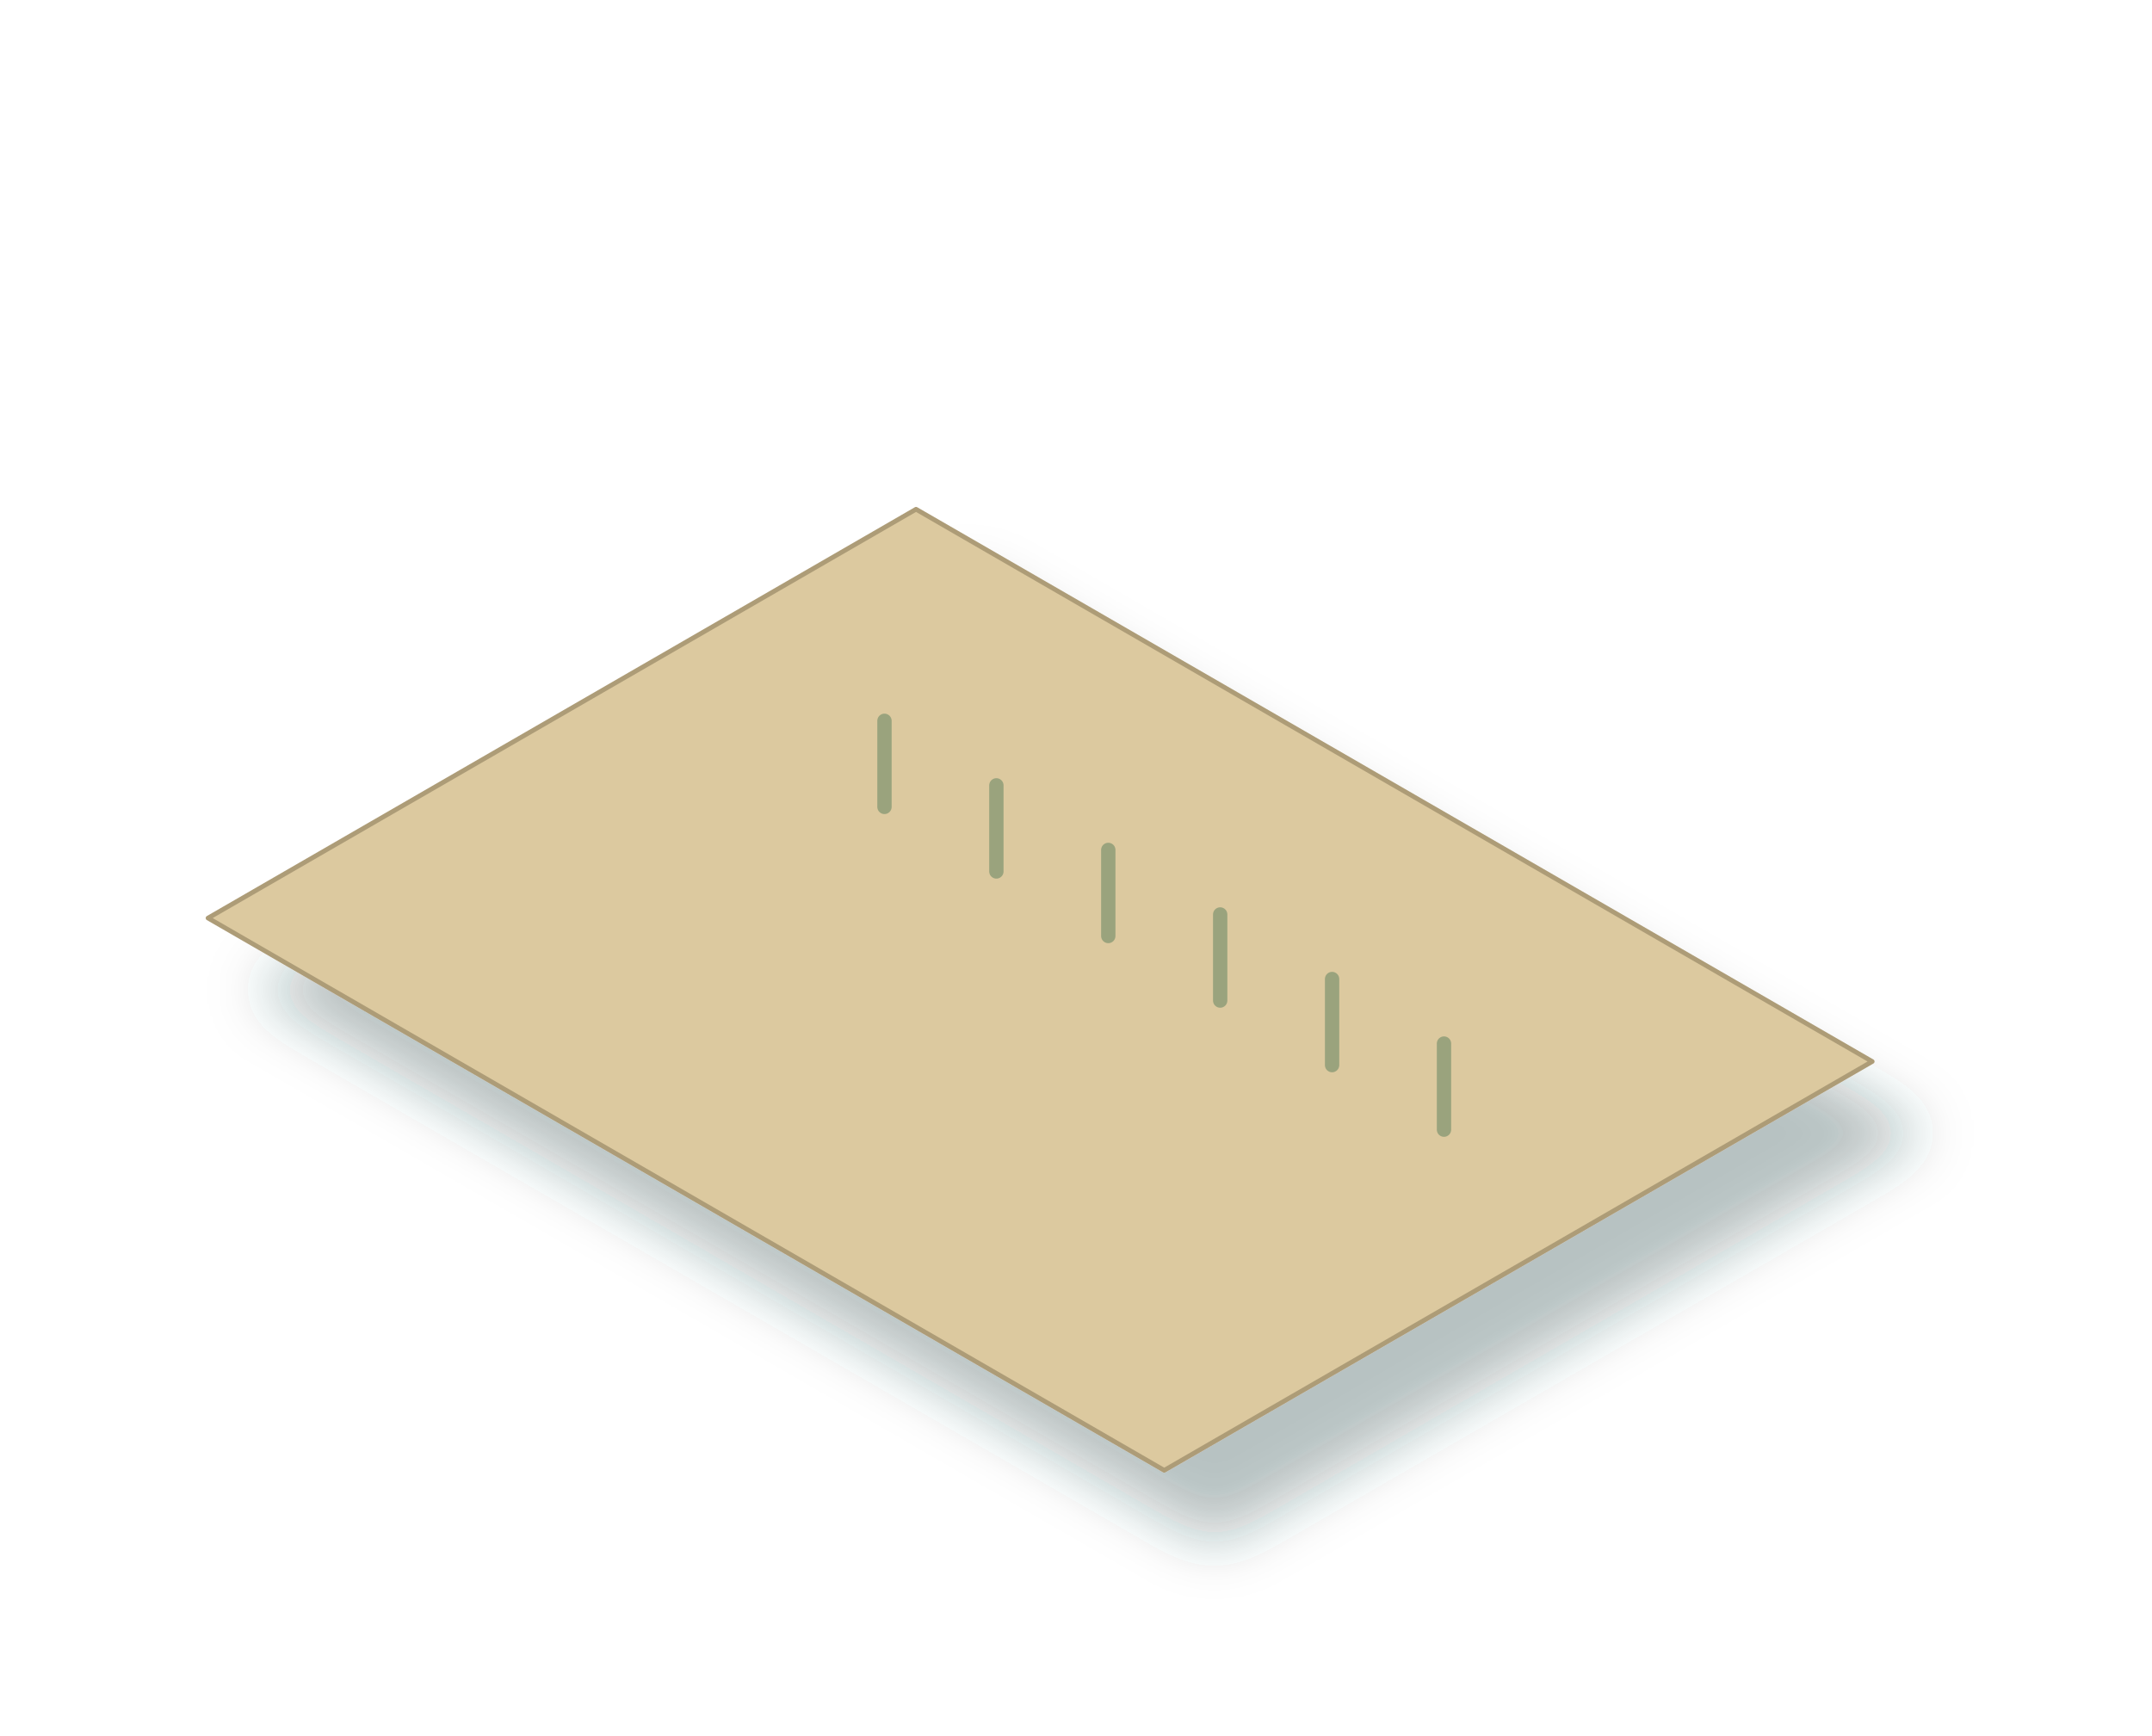
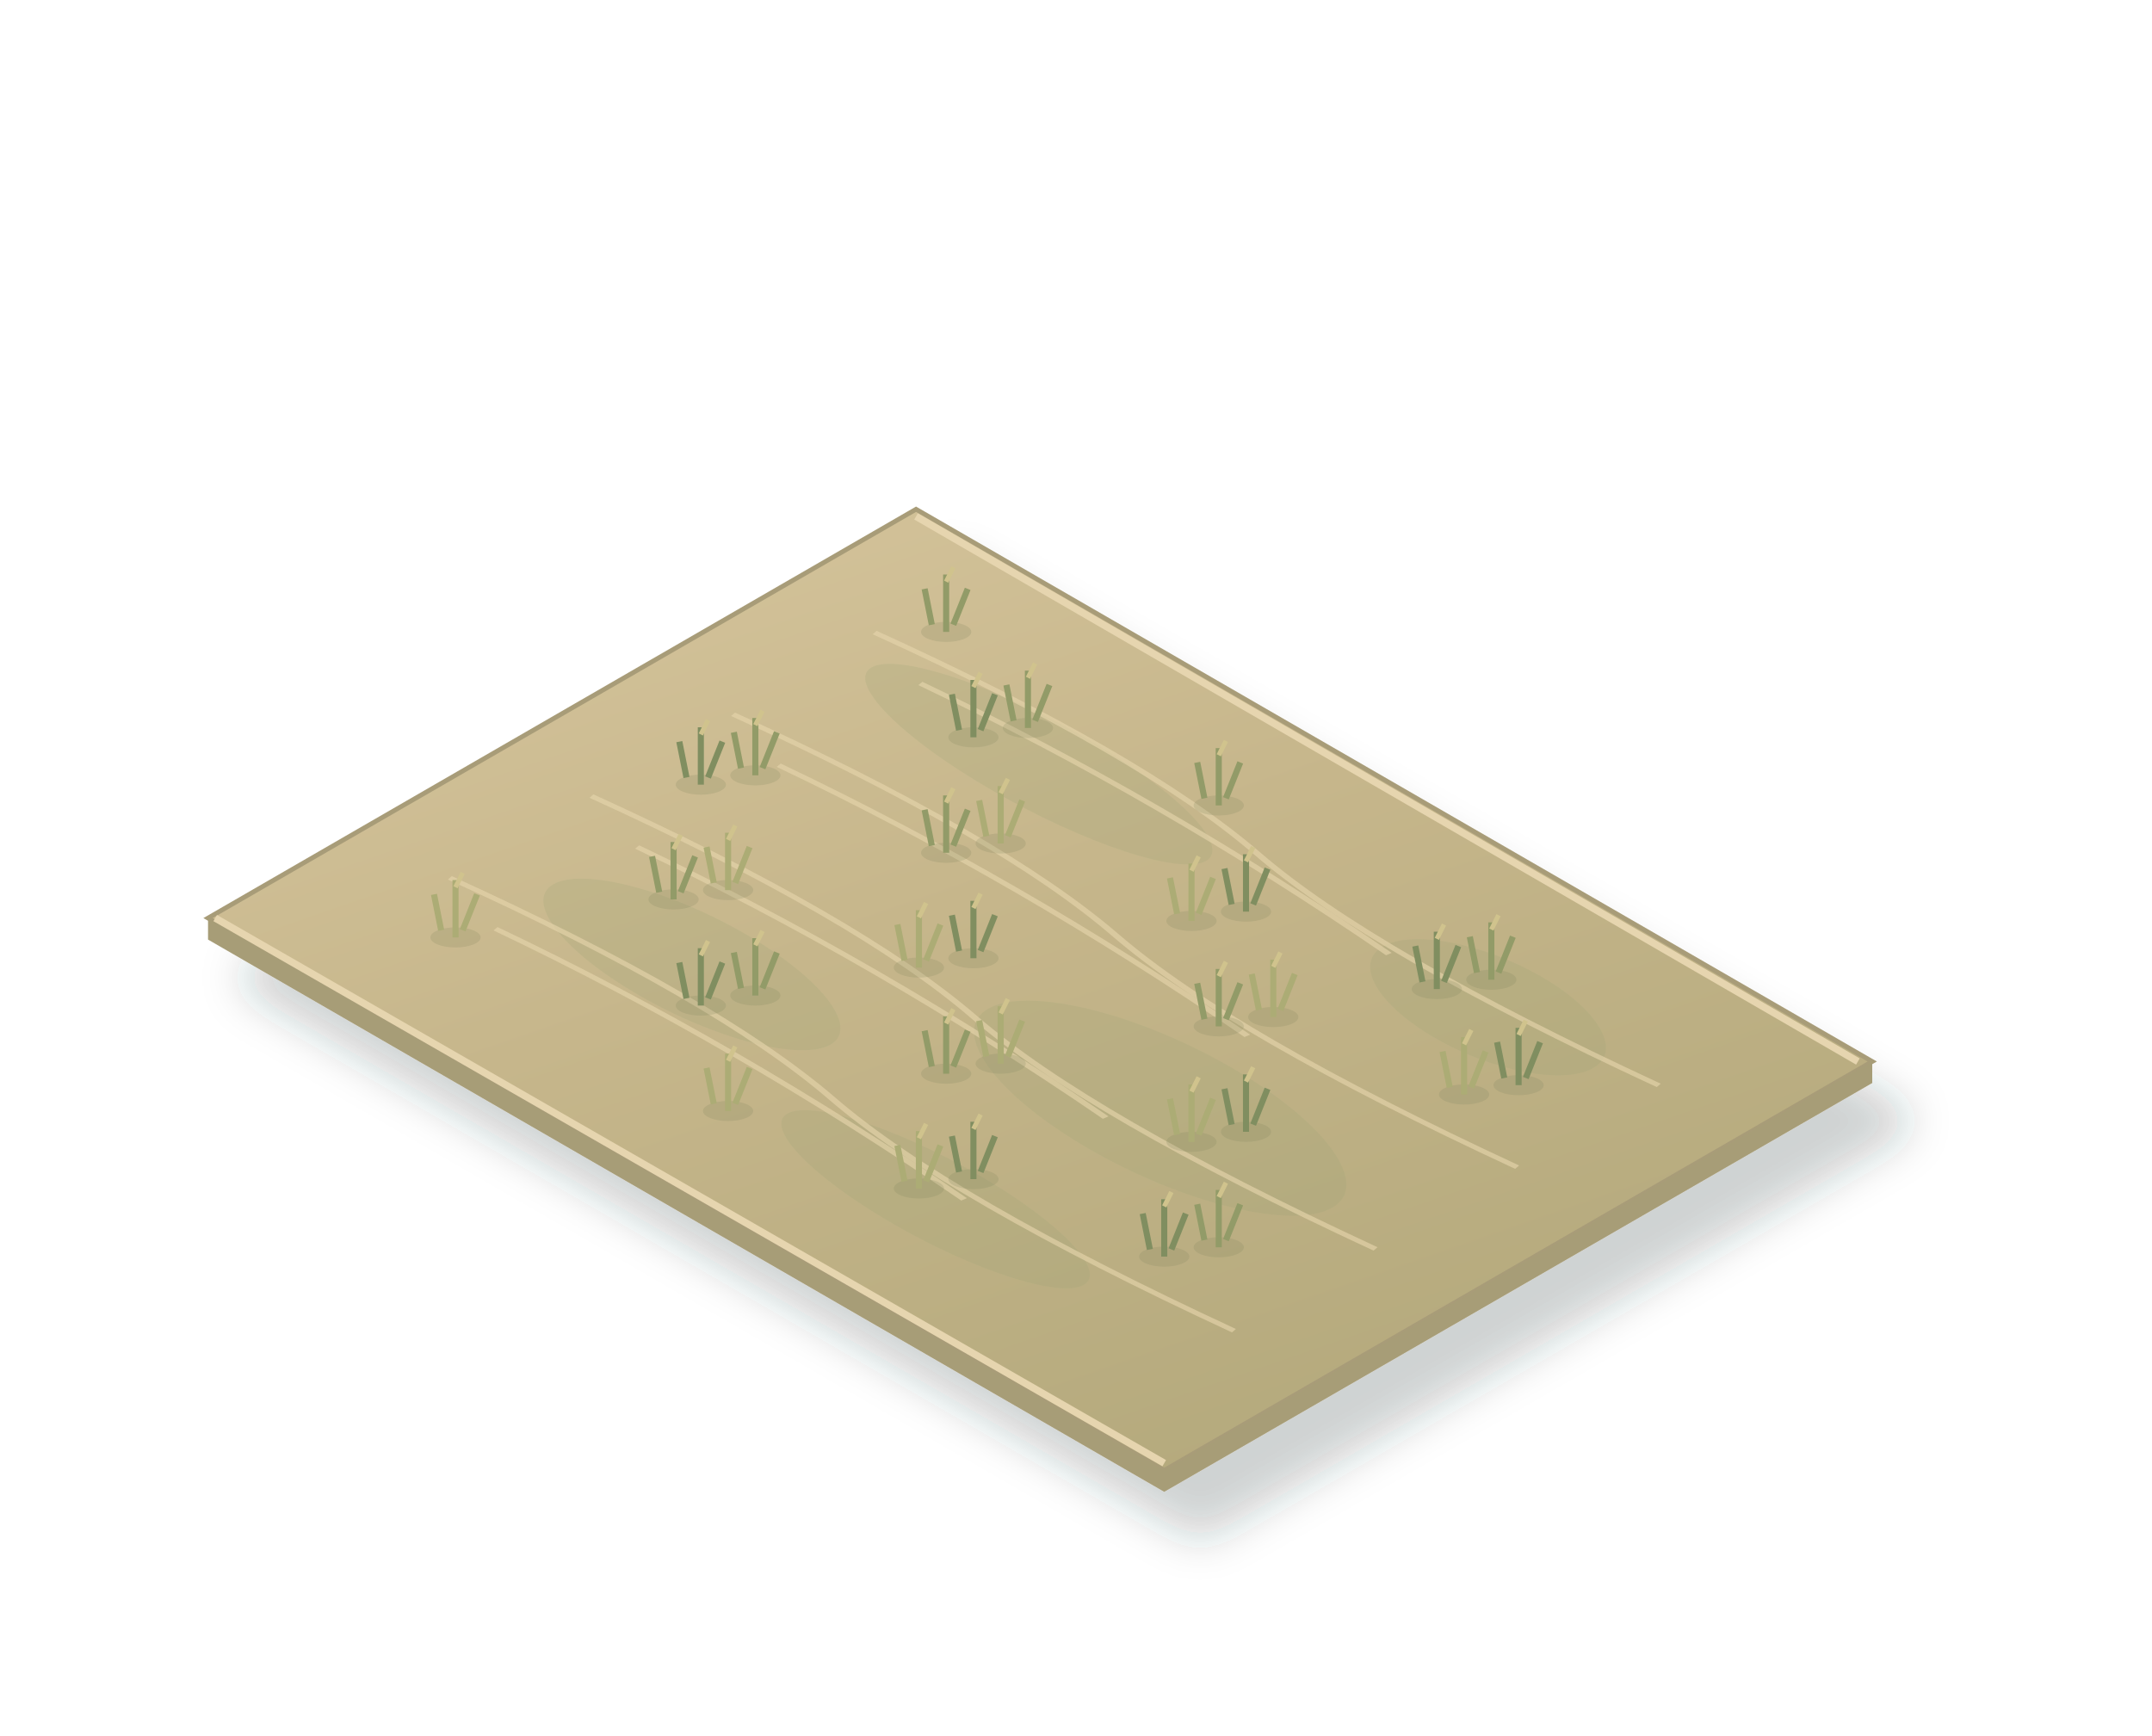
<svg xmlns="http://www.w3.org/2000/svg" viewBox="15 -12 300 242">
  <defs>
-     <radialGradient id="foliage" cx="30%" cy="25%">
-       <stop stop-color="#c6d58b" />
-       <stop offset=".4" stop-color="#729558" />
-       <stop offset="1" stop-color="#355d47" />
-     </radialGradient>
-     <linearGradient id="glass" x2="1" y2="1">
-       <stop stop-color="#b4d8dc" />
-       <stop offset=".45" stop-color="#4f7d8a" />
-       <stop offset=".5" stop-color="#b3cace" />
-       <stop offset="1" stop-color="#355461" />
+     <linearGradient id="dry-soil" x2=".6" y2="1">
+       <stop stop-color="#d8c79f" />
+       <stop offset=".5" stop-color="#c6b68b" />
+       <stop offset="1" stop-color="#b5aa7d" />
    </linearGradient>
    <filter id="shadow" x="-35%" y="-35%" width="180%" height="190%">
-       <feDropShadow dx="7" dy="10" stdDeviation="4" flood-color="#223c3c" flood-opacity=".32" />
+       <feDropShadow dx="5" dy="7" stdDeviation="3" flood-color="#223c3c" flood-opacity=".22" />
    </filter>
  </defs>
-   <style>.crane-boom{transform-origin:147px 21px;animation:sway 7s ease-in-out infinite alternate}@keyframes sway{to{transform:rotate(2deg)}}@media(prefers-reduced-motion:reduce){*{animation:none!important}}</style>
  <g filter="url(#shadow)">
-     <polygon points="142.7,59.0 276.0,136.0 177.3,193.0 44.0,116.0" fill="#dcc99f" stroke="#ad9c77" stroke-width="0.65" stroke-linejoin="round" />
-     <path d="M138.3,88.5 L138.3,100.5" fill="none" stroke="#9aa37d" stroke-width="2" stroke-linecap="round" />
-     <path d="M153.9,97.5 L153.9,109.5" fill="none" stroke="#9aa37d" stroke-width="2" stroke-linecap="round" />
-     <path d="M169.5,106.5 L169.5,118.5" fill="none" stroke="#9aa37d" stroke-width="2" stroke-linecap="round" />
-     <path d="M185.1,115.5 L185.1,127.5" fill="none" stroke="#9aa37d" stroke-width="2" stroke-linecap="round" />
-     <path d="M200.7,124.5 L200.7,136.5" fill="none" stroke="#9aa37d" stroke-width="2" stroke-linecap="round" />
-     <path d="M216.3,133.5 L216.3,145.5" fill="none" stroke="#9aa37d" stroke-width="2" stroke-linecap="round" />
+     <g data-testid="dry-field-groundcover">
+       <path d="M142.7 59L276 136 177.3 193 44 116Z" fill="url(#dry-soil)" stroke="#a89c78" stroke-width=".65" />
+       <path d="M44 116l133.3 77 98.7-57v3l-98.7 57L44 119Z" fill="#a79d77" />
+       <path d="M142.7 60L274 136M45 116l132.3 76" fill="none" stroke="#e6d5af" stroke-width="1" />
+       <g transform="matrix(1.333 .77 -.987 .57 142.7 59)">
+         <ellipse cx="29.5" cy="22.5" rx="17.5" ry="6.5" fill="#9da577" opacity=".24" />
+         <ellipse cx="67.0" cy="56.0" rx="18.0" ry="10.0" fill="#9da577" opacity=".24" />
+         <ellipse cx="29.5" cy="71.5" rx="14.5" ry="7.5" fill="#9da577" opacity=".24" />
+         <ellipse cx="75.0" cy="20.5" rx="11.0" ry="7.5" fill="#9da577" opacity=".24" />
+         <ellipse cx="63.5" cy="83.0" rx="15.5" ry="6.0" fill="#9da577" opacity=".24" />
+         <path d="M9 18q25 -4 40 0t42 0m-75 3q23 -3 49 0" stroke="#e5d4ab" stroke-width=".7" opacity=".65" fill="none" />
+         <path d="M9 38q25 -4 40 0t42 0m-75 3q23 -3 49 0" stroke="#e5d4ab" stroke-width=".7" opacity=".65" fill="none" />
+         <path d="M9 58q25 -4 40 0t42 0m-75 3q23 -3 49 0" stroke="#e5d4ab" stroke-width=".7" opacity=".65" fill="none" />
+         <path d="M9 78q25 -4 40 0t42 0m-75 3q23 -3 49 0" stroke="#e5d4ab" stroke-width=".7" opacity=".65" fill="none" />
+       </g>
+       <g transform="translate(146.9 75.1)">
+         <ellipse cy="1" rx="3.5" ry="1.4" fill="#7b805b" opacity=".2" />
+         <path d="M-2 0l-1-5m3 6v-8m1 7 2-5" stroke="#929b67" stroke-width=".85" fill="none" />
+         <path d="M0-6l1-2" stroke="#d0c38d" stroke-width=".65" />
+       </g>
+       <g transform="translate(143.1 121.9)">
+         <ellipse cy="1" rx="3.5" ry="1.4" fill="#7b805b" opacity=".2" />
+         <path d="M-2 0l-1-5m3 6v-8m1 7 2-5" stroke="#acac74" stroke-width=".85" fill="none" />
+         <path d="M0-6l1-2" stroke="#d0c38d" stroke-width=".65" />
+       </g>
+       <g transform="translate(215.3 124.9)">
+         <ellipse cy="1" rx="3.5" ry="1.4" fill="#7b805b" opacity=".2" />
+         <path d="M-2 0l-1-5m3 6v-8m1 7 2-5" stroke="#808e61" stroke-width=".85" fill="none" />
+         <path d="M0-6l1-2" stroke="#d0c38d" stroke-width=".65" />
+       </g>
+       <g transform="translate(108.9 112.4)">
+         <ellipse cy="1" rx="3.5" ry="1.4" fill="#7b805b" opacity=".2" />
+         <path d="M-2 0l-1-5m3 6v-8m1 7 2-5" stroke="#929b67" stroke-width=".85" fill="none" />
+         <path d="M0-6l1-2" stroke="#d0c38d" stroke-width=".65" />
+       </g>
+       <g transform="translate(181.1 115.4)">
+         <ellipse cy="1" rx="3.5" ry="1.4" fill="#7b805b" opacity=".2" />
+         <path d="M-2 0l-1-5m3 6v-8m1 7 2-5" stroke="#acac74" stroke-width=".85" fill="none" />
+         <path d="M0-6l1-2" stroke="#d0c38d" stroke-width=".65" />
+       </g>
+       <g transform="translate(177.3 162.2)">
+         <ellipse cy="1" rx="3.5" ry="1.4" fill="#7b805b" opacity=".2" />
+         <path d="M-2 0l-1-5m3 6v-8m1 7 2-5" stroke="#808e61" stroke-width=".85" fill="none" />
+         <path d="M0-6l1-2" stroke="#d0c38d" stroke-width=".65" />
+       </g>
+       <g transform="translate(146.9 105.9)">
+         <ellipse cy="1" rx="3.5" ry="1.4" fill="#7b805b" opacity=".2" />
+         <path d="M-2 0l-1-5m3 6v-8m1 7 2-5" stroke="#929b67" stroke-width=".85" fill="none" />
+         <path d="M0-6l1-2" stroke="#d0c38d" stroke-width=".65" />
+       </g>
+       <g transform="translate(143.1 152.7)">
+         <ellipse cy="1" rx="3.5" ry="1.4" fill="#7b805b" opacity=".2" />
+         <path d="M-2 0l-1-5m3 6v-8m1 7 2-5" stroke="#acac74" stroke-width=".85" fill="none" />
+         <path d="M0-6l1-2" stroke="#d0c38d" stroke-width=".65" />
+       </g>
+       <g transform="translate(112.7 96.4)">
+         <ellipse cy="1" rx="3.5" ry="1.4" fill="#7b805b" opacity=".2" />
+         <path d="M-2 0l-1-5m3 6v-8m1 7 2-5" stroke="#808e61" stroke-width=".85" fill="none" />
+         <path d="M0-6l1-2" stroke="#d0c38d" stroke-width=".65" />
+       </g>
+       <g transform="translate(184.9 99.3)">
+         <ellipse cy="1" rx="3.5" ry="1.4" fill="#7b805b" opacity=".2" />
+         <path d="M-2 0l-1-5m3 6v-8m1 7 2-5" stroke="#929b67" stroke-width=".85" fill="none" />
+         <path d="M0-6l1-2" stroke="#d0c38d" stroke-width=".65" />
+       </g>
+       <g transform="translate(181.1 146.2)">
+         <ellipse cy="1" rx="3.5" ry="1.4" fill="#7b805b" opacity=".2" />
+         <path d="M-2 0l-1-5m3 6v-8m1 7 2-5" stroke="#acac74" stroke-width=".85" fill="none" />
+         <path d="M0-6l1-2" stroke="#d0c38d" stroke-width=".65" />
+       </g>
+       <g transform="translate(150.7 89.8)">
+         <ellipse cy="1" rx="3.5" ry="1.4" fill="#7b805b" opacity=".2" />
+         <path d="M-2 0l-1-5m3 6v-8m1 7 2-5" stroke="#808e61" stroke-width=".85" fill="none" />
+         <path d="M0-6l1-2" stroke="#d0c38d" stroke-width=".65" />
+       </g>
+       <g transform="translate(146.9 136.7)">
+         <ellipse cy="1" rx="3.5" ry="1.4" fill="#7b805b" opacity=".2" />
+         <path d="M-2 0l-1-5m3 6v-8m1 7 2-5" stroke="#929b67" stroke-width=".85" fill="none" />
+         <path d="M0-6l1-2" stroke="#d0c38d" stroke-width=".65" />
+       </g>
+       <g transform="translate(219.1 139.6)">
+         <ellipse cy="1" rx="3.5" ry="1.4" fill="#7b805b" opacity=".2" />
+         <path d="M-2 0l-1-5m3 6v-8m1 7 2-5" stroke="#acac74" stroke-width=".85" fill="none" />
+         <path d="M0-6l1-2" stroke="#d0c38d" stroke-width=".65" />
+       </g>
+       <g transform="translate(112.7 127.2)">
+         <ellipse cy="1" rx="3.5" ry="1.4" fill="#7b805b" opacity=".2" />
+         <path d="M-2 0l-1-5m3 6v-8m1 7 2-5" stroke="#808e61" stroke-width=".85" fill="none" />
+         <path d="M0-6l1-2" stroke="#d0c38d" stroke-width=".65" />
+       </g>
+       <g transform="translate(184.9 130.1)">
+         <ellipse cy="1" rx="3.5" ry="1.4" fill="#7b805b" opacity=".2" />
+         <path d="M-2 0l-1-5m3 6v-8m1 7 2-5" stroke="#929b67" stroke-width=".85" fill="none" />
+         <path d="M0-6l1-2" stroke="#d0c38d" stroke-width=".65" />
+       </g>
+       <g transform="translate(78.5 117.7)">
+         <ellipse cy="1" rx="3.5" ry="1.4" fill="#7b805b" opacity=".2" />
+         <path d="M-2 0l-1-5m3 6v-8m1 7 2-5" stroke="#acac74" stroke-width=".85" fill="none" />
+         <path d="M0-6l1-2" stroke="#d0c38d" stroke-width=".65" />
+       </g>
+       <g transform="translate(150.7 120.6)">
+         <ellipse cy="1" rx="3.5" ry="1.4" fill="#7b805b" opacity=".2" />
+         <path d="M-2 0l-1-5m3 6v-8m1 7 2-5" stroke="#808e61" stroke-width=".85" fill="none" />
+         <path d="M0-6l1-2" stroke="#d0c38d" stroke-width=".65" />
+       </g>
+       <g transform="translate(222.9 123.6)">
+         <ellipse cy="1" rx="3.5" ry="1.4" fill="#7b805b" opacity=".2" />
+         <path d="M-2 0l-1-5m3 6v-8m1 7 2-5" stroke="#929b67" stroke-width=".85" fill="none" />
+         <path d="M0-6l1-2" stroke="#d0c38d" stroke-width=".65" />
+       </g>
+       <g transform="translate(116.5 111.1)">
+         <ellipse cy="1" rx="3.5" ry="1.4" fill="#7b805b" opacity=".2" />
+         <path d="M-2 0l-1-5m3 6v-8m1 7 2-5" stroke="#acac74" stroke-width=".85" fill="none" />
+         <path d="M0-6l1-2" stroke="#d0c38d" stroke-width=".65" />
+       </g>
+       <g transform="translate(188.7 114.1)">
+         <ellipse cy="1" rx="3.5" ry="1.4" fill="#7b805b" opacity=".2" />
+         <path d="M-2 0l-1-5m3 6v-8m1 7 2-5" stroke="#808e61" stroke-width=".85" fill="none" />
+         <path d="M0-6l1-2" stroke="#d0c38d" stroke-width=".65" />
+       </g>
+       <g transform="translate(184.9 160.9)">
+         <ellipse cy="1" rx="3.5" ry="1.4" fill="#7b805b" opacity=".2" />
+         <path d="M-2 0l-1-5m3 6v-8m1 7 2-5" stroke="#929b67" stroke-width=".85" fill="none" />
+         <path d="M0-6l1-2" stroke="#d0c38d" stroke-width=".65" />
+       </g>
+       <g transform="translate(154.5 104.6)">
+         <ellipse cy="1" rx="3.5" ry="1.4" fill="#7b805b" opacity=".2" />
+         <path d="M-2 0l-1-5m3 6v-8m1 7 2-5" stroke="#acac74" stroke-width=".85" fill="none" />
+         <path d="M0-6l1-2" stroke="#d0c38d" stroke-width=".65" />
+       </g>
+       <g transform="translate(150.7 151.4)">
+         <ellipse cy="1" rx="3.5" ry="1.4" fill="#7b805b" opacity=".2" />
+         <path d="M-2 0l-1-5m3 6v-8m1 7 2-5" stroke="#808e61" stroke-width=".85" fill="none" />
+         <path d="M0-6l1-2" stroke="#d0c38d" stroke-width=".65" />
+       </g>
+       <g transform="translate(120.3 95.1)">
+         <ellipse cy="1" rx="3.5" ry="1.4" fill="#7b805b" opacity=".2" />
+         <path d="M-2 0l-1-5m3 6v-8m1 7 2-5" stroke="#929b67" stroke-width=".85" fill="none" />
+         <path d="M0-6l1-2" stroke="#d0c38d" stroke-width=".65" />
+       </g>
+       <g transform="translate(116.5 141.9)">
+         <ellipse cy="1" rx="3.5" ry="1.4" fill="#7b805b" opacity=".2" />
+         <path d="M-2 0l-1-5m3 6v-8m1 7 2-5" stroke="#acac74" stroke-width=".85" fill="none" />
+         <path d="M0-6l1-2" stroke="#d0c38d" stroke-width=".65" />
+       </g>
+       <g transform="translate(188.7 144.8)">
+         <ellipse cy="1" rx="3.5" ry="1.4" fill="#7b805b" opacity=".2" />
+         <path d="M-2 0l-1-5m3 6v-8m1 7 2-5" stroke="#808e61" stroke-width=".85" fill="none" />
+         <path d="M0-6l1-2" stroke="#d0c38d" stroke-width=".65" />
+       </g>
+       <g transform="translate(158.3 88.5)">
+         <ellipse cy="1" rx="3.5" ry="1.4" fill="#7b805b" opacity=".2" />
+         <path d="M-2 0l-1-5m3 6v-8m1 7 2-5" stroke="#929b67" stroke-width=".85" fill="none" />
+         <path d="M0-6l1-2" stroke="#d0c38d" stroke-width=".65" />
+       </g>
+       <g transform="translate(154.5 135.3)">
+         <ellipse cy="1" rx="3.5" ry="1.4" fill="#7b805b" opacity=".2" />
+         <path d="M-2 0l-1-5m3 6v-8m1 7 2-5" stroke="#acac74" stroke-width=".85" fill="none" />
+         <path d="M0-6l1-2" stroke="#d0c38d" stroke-width=".65" />
+       </g>
+       <g transform="translate(226.7 138.3)">
+         <ellipse cy="1" rx="3.5" ry="1.4" fill="#7b805b" opacity=".2" />
+         <path d="M-2 0l-1-5m3 6v-8m1 7 2-5" stroke="#808e61" stroke-width=".85" fill="none" />
+         <path d="M0-6l1-2" stroke="#d0c38d" stroke-width=".65" />
+       </g>
+       <g transform="translate(120.3 125.8)">
+         <ellipse cy="1" rx="3.5" ry="1.4" fill="#7b805b" opacity=".2" />
+         <path d="M-2 0l-1-5m3 6v-8m1 7 2-5" stroke="#929b67" stroke-width=".85" fill="none" />
+         <path d="M0-6l1-2" stroke="#d0c38d" stroke-width=".65" />
+       </g>
+       <g transform="translate(192.5 128.8)">
+         <ellipse cy="1" rx="3.5" ry="1.4" fill="#7b805b" opacity=".2" />
+         <path d="M-2 0l-1-5m3 6v-8m1 7 2-5" stroke="#acac74" stroke-width=".85" fill="none" />
+         <path d="M0-6l1-2" stroke="#d0c38d" stroke-width=".65" />
+       </g>
+     </g>
  </g>
</svg>
